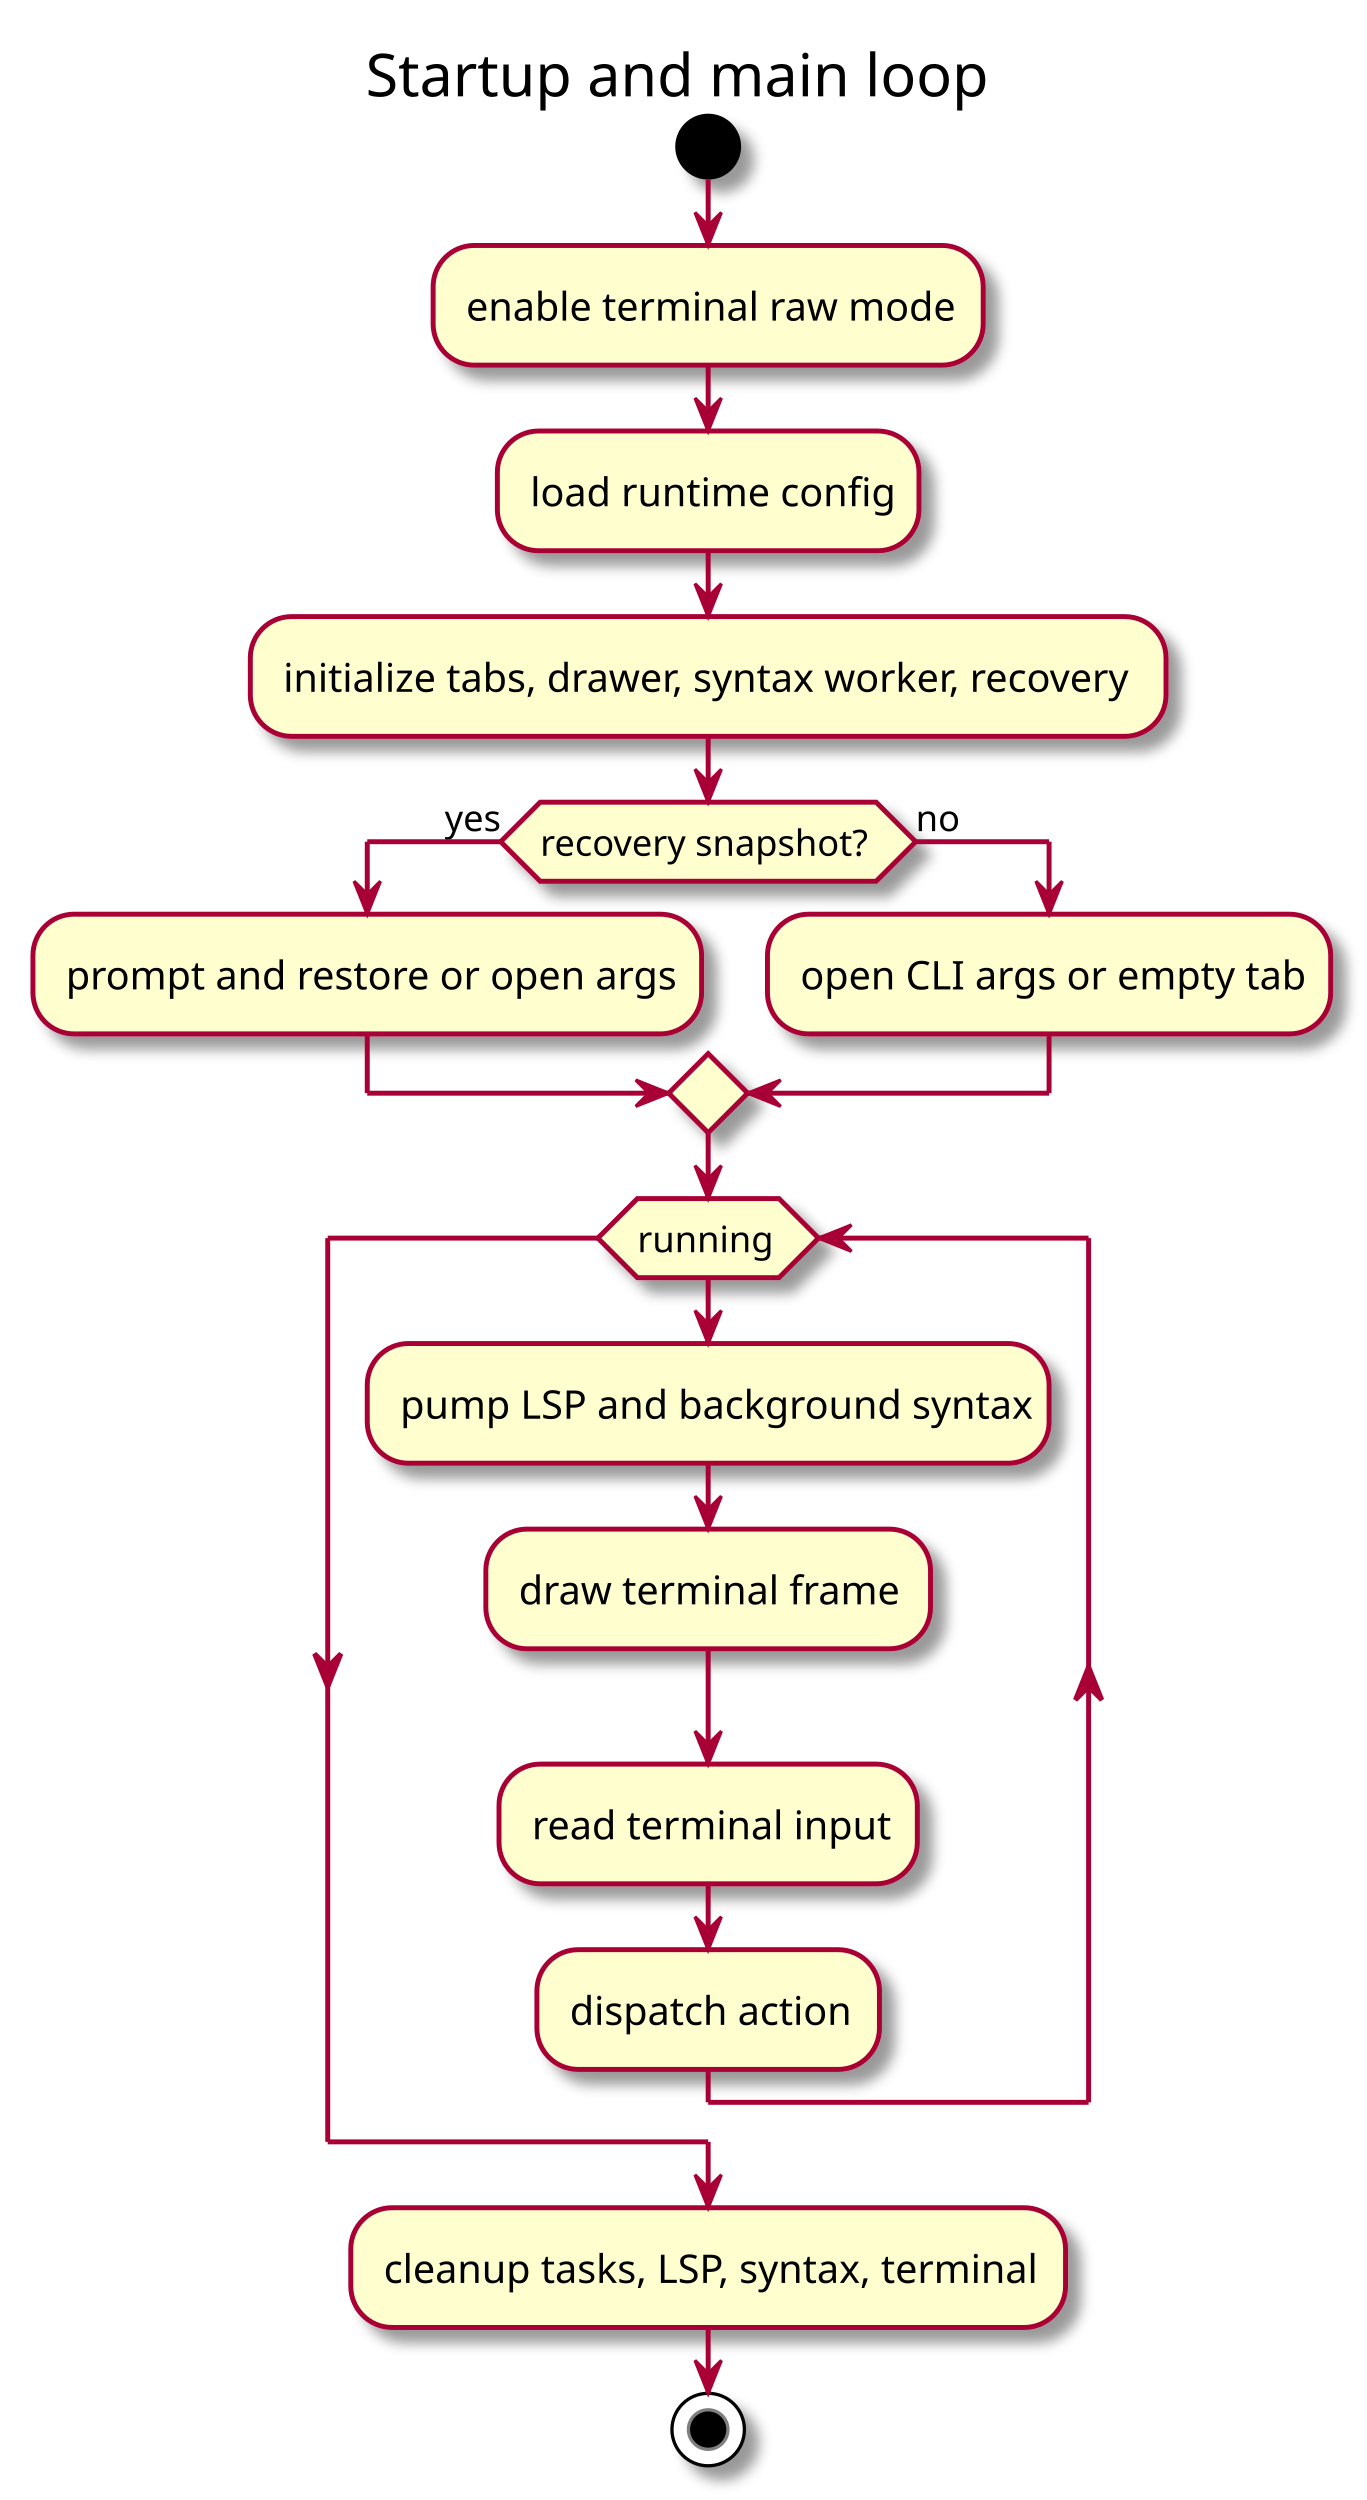
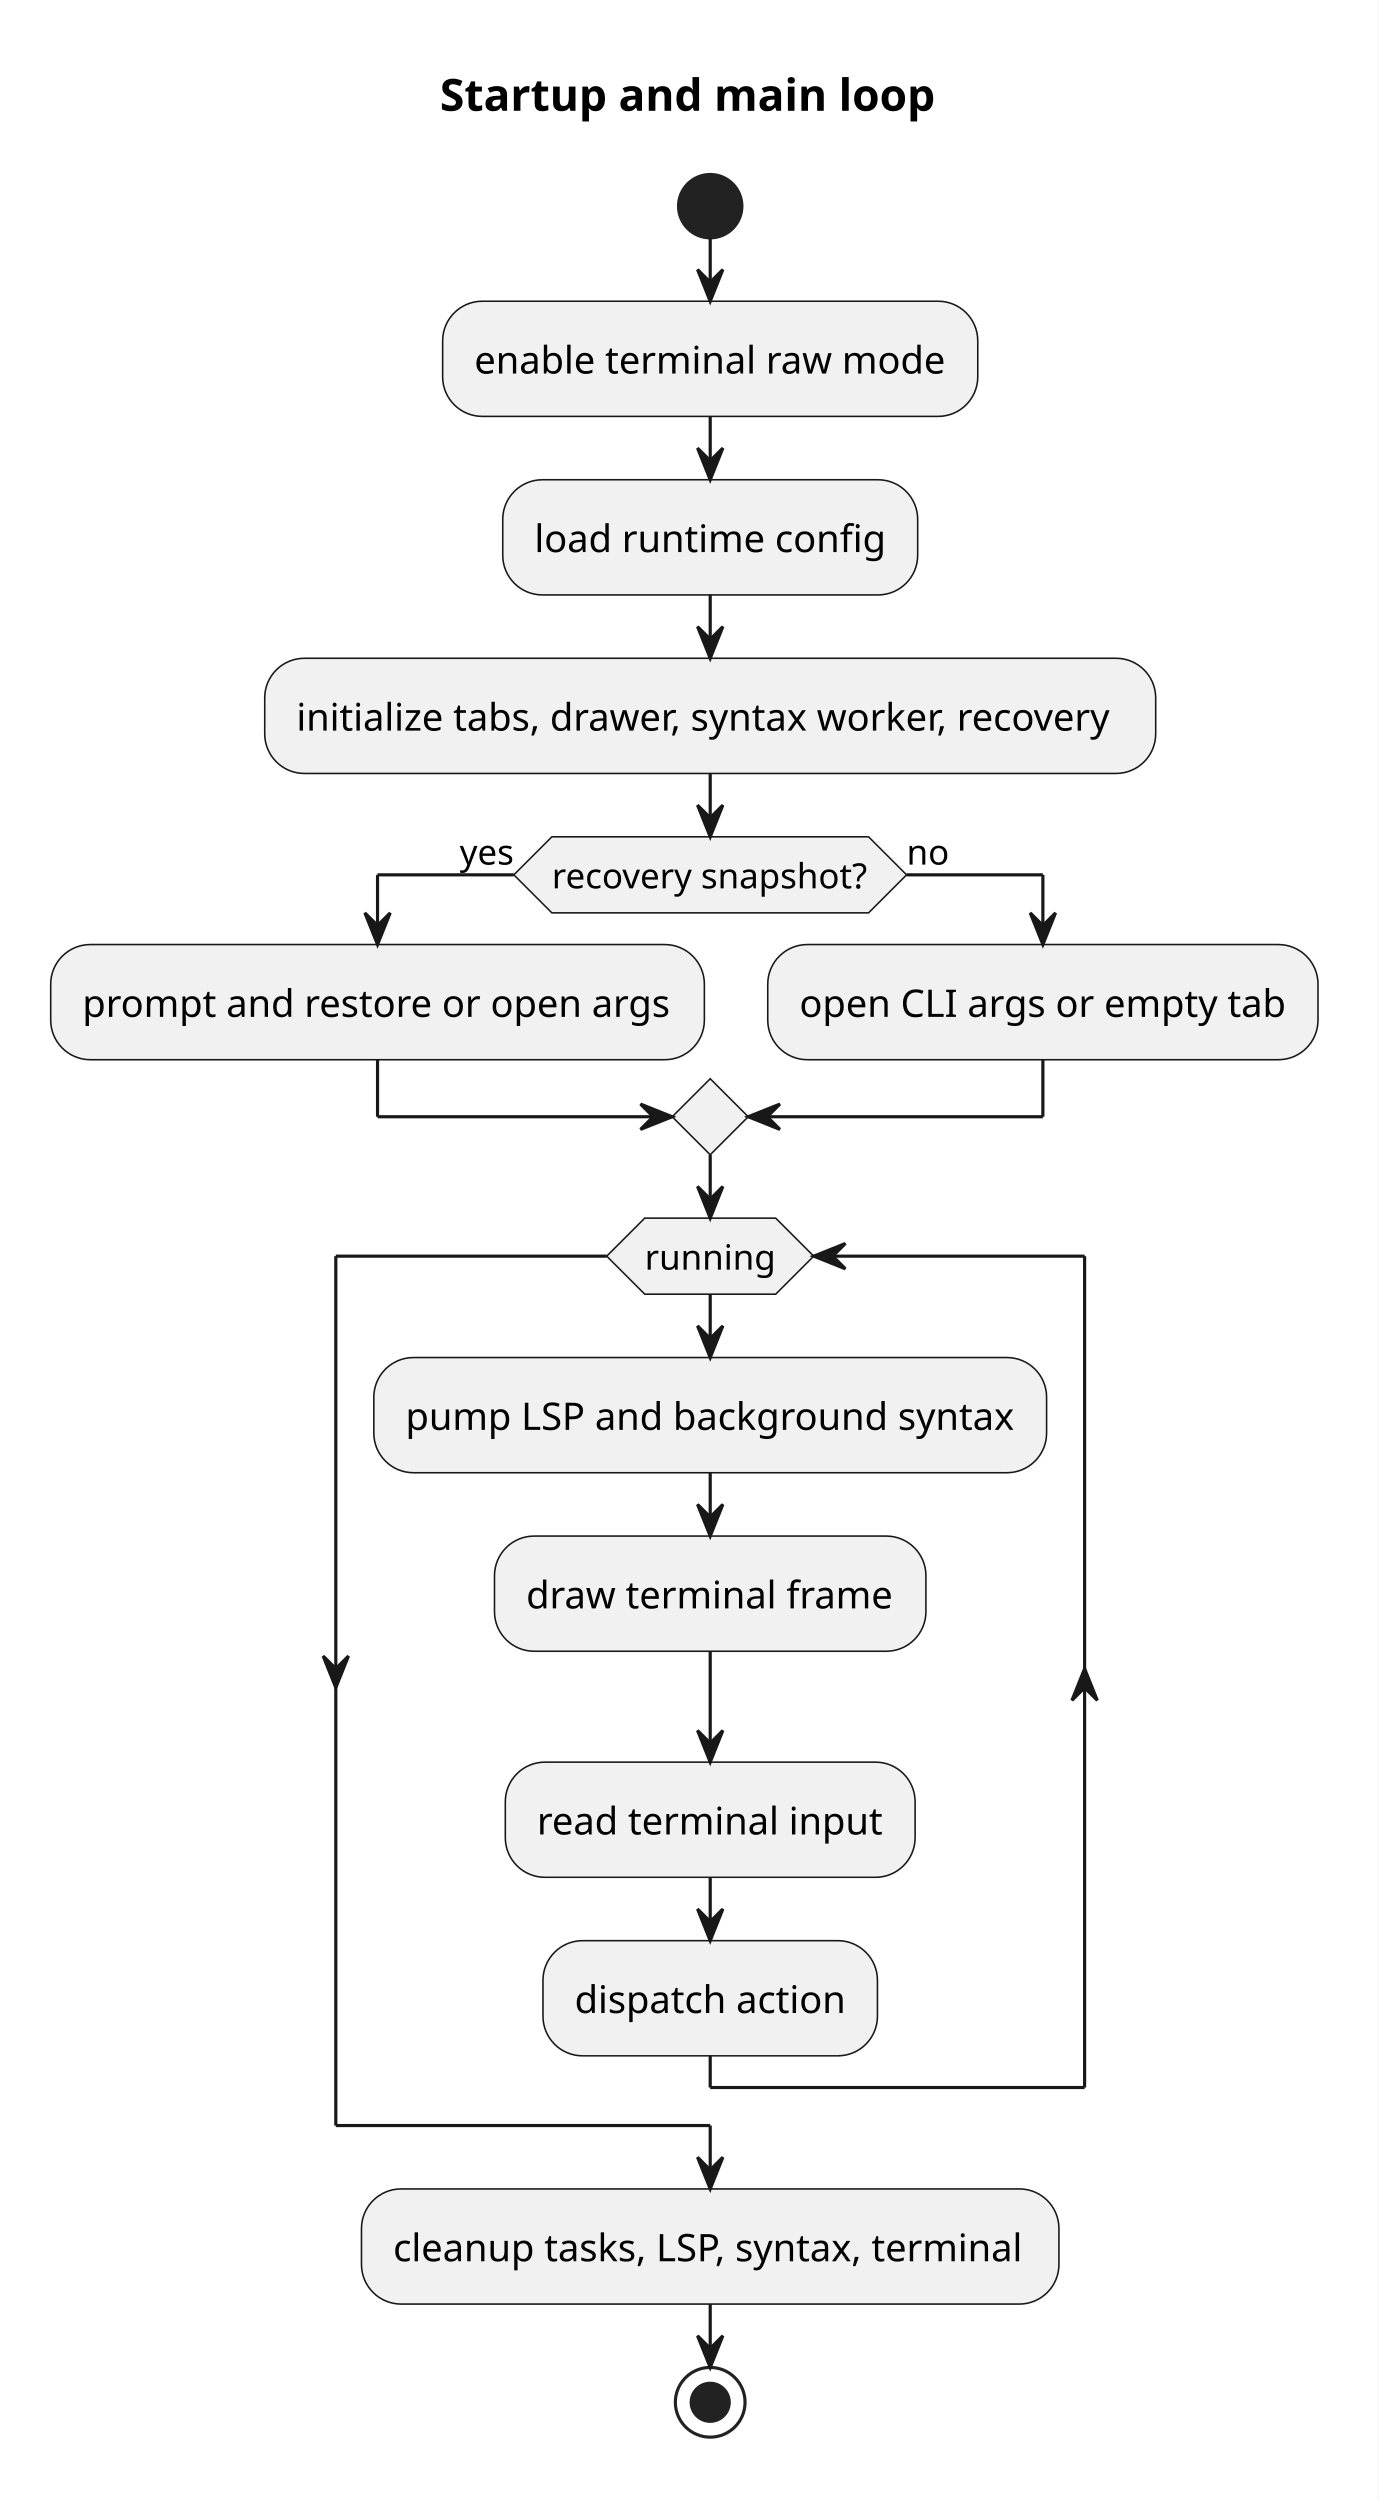
- <svg xmlns="http://www.w3.org/2000/svg" contentScriptType="application/ecmascript" contentStyleType="text/css" height="759px" preserveAspectRatio="none" style="width:415px;height:759px;" version="1.1" viewBox="0 0 415 759" width="415px" zoomAndPan="magnify">
-   <defs>
-     <filter height="300%" id="f1deozeues5ydt" width="300%" x="-1" y="-1">
-       <feGaussianBlur result="blurOut" stdDeviation="2.0" />
-       <feColorMatrix in="blurOut" result="blurOut2" type="matrix" values="0 0 0 0 0 0 0 0 0 0 0 0 0 0 0 0 0 0 .4 0" />
-       <feOffset dx="4.0" dy="4.0" in="blurOut2" result="blurOut3" />
-       <feBlend in="SourceGraphic" in2="blurOut3" mode="normal" />
-     </filter>
-   </defs>
+ <svg xmlns="http://www.w3.org/2000/svg" contentStyleType="text/css" data-diagram-type="ACTIVITY" height="789px" preserveAspectRatio="none" style="width:435px;height:789px;background:#FFFFFF;" version="1.1" viewBox="0 0 435 789" width="435px" zoomAndPan="magnify">
+   <defs />
  <rect width="100%" height="100%" fill="#FFFFFF" />
  <g>
-     <text fill="#000000" font-family="sans-serif" font-size="18" lengthAdjust="spacingAndGlyphs" textLength="191" x="111" y="29.242">Startup and main loop</text>
-     <ellipse cx="215" cy="44.516" fill="#000000" filter="url(#f1deozeues5ydt)" rx="10" ry="10" style="stroke: none; stroke-width: 1.0;" />
-     <rect fill="#FEFECE" filter="url(#f1deozeues5ydt)" height="36.344" rx="12.5" ry="12.5" style="stroke: #A80036; stroke-width: 1.5;" width="167" x="131.5" y="74.516" />
-     <text fill="#000000" font-family="sans-serif" font-size="12" lengthAdjust="spacingAndGlyphs" textLength="147" x="141.5" y="97.344">enable terminal raw mode</text>
-     <rect fill="#FEFECE" filter="url(#f1deozeues5ydt)" height="36.344" rx="12.5" ry="12.5" style="stroke: #A80036; stroke-width: 1.5;" width="128" x="151" y="130.86" />
-     <text fill="#000000" font-family="sans-serif" font-size="12" lengthAdjust="spacingAndGlyphs" textLength="108" x="161" y="153.688">load runtime config</text>
-     <rect fill="#FEFECE" filter="url(#f1deozeues5ydt)" height="36.344" rx="12.5" ry="12.5" style="stroke: #A80036; stroke-width: 1.5;" width="278" x="76" y="187.204" />
-     <text fill="#000000" font-family="sans-serif" font-size="12" lengthAdjust="spacingAndGlyphs" textLength="258" x="86" y="210.032">initialize tabs, drawer, syntax worker, recovery</text>
-     <polygon fill="#FEFECE" filter="url(#f1deozeues5ydt)" points="164,243.548,266,243.548,278,255.548,266,267.548,164,267.548,152,255.548,164,243.548" style="stroke: #A80036; stroke-width: 1.5;" />
-     <text fill="#000000" font-family="sans-serif" font-size="11" lengthAdjust="spacingAndGlyphs" textLength="102" x="164" y="259.816">recovery snapshot?</text>
-     <text fill="#000000" font-family="sans-serif" font-size="11" lengthAdjust="spacingAndGlyphs" textLength="17" x="135" y="252.325">yes</text>
-     <text fill="#000000" font-family="sans-serif" font-size="11" lengthAdjust="spacingAndGlyphs" textLength="14" x="278" y="252.325">no</text>
-     <rect fill="#FEFECE" filter="url(#f1deozeues5ydt)" height="36.344" rx="12.5" ry="12.5" style="stroke: #A80036; stroke-width: 1.5;" width="203" x="10" y="277.548" />
-     <text fill="#000000" font-family="sans-serif" font-size="12" lengthAdjust="spacingAndGlyphs" textLength="183" x="20" y="300.376">prompt and restore or open args</text>
-     <rect fill="#FEFECE" filter="url(#f1deozeues5ydt)" height="36.344" rx="12.5" ry="12.5" style="stroke: #A80036; stroke-width: 1.5;" width="171" x="233" y="277.548" />
-     <text fill="#000000" font-family="sans-serif" font-size="12" lengthAdjust="spacingAndGlyphs" textLength="151" x="243" y="300.376">open CLI args or empty tab</text>
-     <polygon fill="#FEFECE" filter="url(#f1deozeues5ydt)" points="215,319.892,227,331.892,215,343.892,203,331.892,215,319.892" style="stroke: #A80036; stroke-width: 1.5;" />
-     <rect fill="#FEFECE" filter="url(#f1deozeues5ydt)" height="36.344" rx="12.5" ry="12.5" style="stroke: #A80036; stroke-width: 1.5;" width="207" x="111.5" y="407.892" />
-     <text fill="#000000" font-family="sans-serif" font-size="12" lengthAdjust="spacingAndGlyphs" textLength="187" x="121.5" y="430.72">pump LSP and background syntax</text>
-     <rect fill="#FEFECE" filter="url(#f1deozeues5ydt)" height="36.344" rx="12.5" ry="12.5" style="stroke: #A80036; stroke-width: 1.5;" width="135" x="147.5" y="464.236" />
-     <text fill="#000000" font-family="sans-serif" font-size="12" lengthAdjust="spacingAndGlyphs" textLength="115" x="157.5" y="487.065">draw terminal frame</text>
-     <rect fill="#FEFECE" filter="url(#f1deozeues5ydt)" height="36.344" rx="12.5" ry="12.5" style="stroke: #A80036; stroke-width: 1.5;" width="127" x="151.5" y="535.581" />
-     <text fill="#000000" font-family="sans-serif" font-size="12" lengthAdjust="spacingAndGlyphs" textLength="107" x="161.5" y="558.409">read terminal input</text>
-     <rect fill="#FEFECE" filter="url(#f1deozeues5ydt)" height="36.344" rx="12.5" ry="12.5" style="stroke: #A80036; stroke-width: 1.5;" width="104" x="163" y="591.925" />
-     <text fill="#000000" font-family="sans-serif" font-size="12" lengthAdjust="spacingAndGlyphs" textLength="84" x="173" y="614.753">dispatch action</text>
-     <polygon fill="#FEFECE" filter="url(#f1deozeues5ydt)" points="193.5,363.892,236.5,363.892,248.5,375.892,236.5,387.892,193.5,387.892,181.5,375.892,193.5,363.892" style="stroke: #A80036; stroke-width: 1.5;" />
-     <text fill="#000000" font-family="sans-serif" font-size="11" lengthAdjust="spacingAndGlyphs" textLength="43" x="193.5" y="380.16">running</text>
-     <rect fill="#FEFECE" filter="url(#f1deozeues5ydt)" height="36.344" rx="12.5" ry="12.5" style="stroke: #A80036; stroke-width: 1.5;" width="217" x="106.5" y="670.269" />
-     <text fill="#000000" font-family="sans-serif" font-size="12" lengthAdjust="spacingAndGlyphs" textLength="197" x="116.5" y="693.097">cleanup tasks, LSP, syntax, terminal</text>
-     <ellipse cx="215" cy="737.613" fill="#FFFFFF" filter="url(#f1deozeues5ydt)" rx="11" ry="11" style="stroke: #000000; stroke-width: 1.0;" />
-     <ellipse cx="215" cy="737.613" fill="#000000" rx="6" ry="6" style="stroke: #7F7F7F; stroke-width: 1.0;" />
-     <line style="stroke: #A80036; stroke-width: 1.5;" x1="215" x2="215" y1="54.516" y2="74.516" />
-     <polygon fill="#A80036" points="211,64.516,215,74.516,219,64.516,215,68.516" style="stroke: #A80036; stroke-width: 1.0;" />
-     <line style="stroke: #A80036; stroke-width: 1.5;" x1="215" x2="215" y1="110.86" y2="130.86" />
-     <polygon fill="#A80036" points="211,120.86,215,130.86,219,120.86,215,124.86" style="stroke: #A80036; stroke-width: 1.0;" />
-     <line style="stroke: #A80036; stroke-width: 1.5;" x1="215" x2="215" y1="167.204" y2="187.204" />
-     <polygon fill="#A80036" points="211,177.204,215,187.204,219,177.204,215,181.204" style="stroke: #A80036; stroke-width: 1.0;" />
-     <line style="stroke: #A80036; stroke-width: 1.5;" x1="152" x2="111.5" y1="255.548" y2="255.548" />
-     <line style="stroke: #A80036; stroke-width: 1.5;" x1="111.5" x2="111.5" y1="255.548" y2="277.548" />
-     <polygon fill="#A80036" points="107.5,267.548,111.5,277.548,115.5,267.548,111.5,271.548" style="stroke: #A80036; stroke-width: 1.0;" />
-     <line style="stroke: #A80036; stroke-width: 1.5;" x1="278" x2="318.5" y1="255.548" y2="255.548" />
-     <line style="stroke: #A80036; stroke-width: 1.5;" x1="318.5" x2="318.5" y1="255.548" y2="277.548" />
-     <polygon fill="#A80036" points="314.5,267.548,318.5,277.548,322.5,267.548,318.5,271.548" style="stroke: #A80036; stroke-width: 1.0;" />
-     <line style="stroke: #A80036; stroke-width: 1.5;" x1="111.5" x2="111.5" y1="313.892" y2="331.892" />
-     <line style="stroke: #A80036; stroke-width: 1.5;" x1="111.5" x2="203" y1="331.892" y2="331.892" />
-     <polygon fill="#A80036" points="193,327.892,203,331.892,193,335.892,197,331.892" style="stroke: #A80036; stroke-width: 1.0;" />
-     <line style="stroke: #A80036; stroke-width: 1.5;" x1="318.5" x2="318.5" y1="313.892" y2="331.892" />
-     <line style="stroke: #A80036; stroke-width: 1.5;" x1="318.5" x2="227" y1="331.892" y2="331.892" />
-     <polygon fill="#A80036" points="237,327.892,227,331.892,237,335.892,233,331.892" style="stroke: #A80036; stroke-width: 1.0;" />
-     <line style="stroke: #A80036; stroke-width: 1.5;" x1="215" x2="215" y1="223.548" y2="243.548" />
-     <polygon fill="#A80036" points="211,233.548,215,243.548,219,233.548,215,237.548" style="stroke: #A80036; stroke-width: 1.0;" />
-     <line style="stroke: #A80036; stroke-width: 1.5;" x1="215" x2="215" y1="444.236" y2="464.236" />
-     <polygon fill="#A80036" points="211,454.236,215,464.236,219,454.236,215,458.236" style="stroke: #A80036; stroke-width: 1.0;" />
-     <line style="stroke: #A80036; stroke-width: 1.5;" x1="215" x2="215" y1="500.58" y2="535.581" />
-     <polygon fill="#A80036" points="211,525.581,215,535.581,219,525.581,215,529.581" style="stroke: #A80036; stroke-width: 1.0;" />
-     <line style="stroke: #A80036; stroke-width: 1.5;" x1="215" x2="215" y1="571.925" y2="591.925" />
-     <polygon fill="#A80036" points="211,581.925,215,591.925,219,581.925,215,585.925" style="stroke: #A80036; stroke-width: 1.0;" />
-     <line style="stroke: #A80036; stroke-width: 1.5;" x1="215" x2="215" y1="387.892" y2="407.892" />
-     <polygon fill="#A80036" points="211,397.892,215,407.892,219,397.892,215,401.892" style="stroke: #A80036; stroke-width: 1.0;" />
-     <line style="stroke: #A80036; stroke-width: 1.5;" x1="215" x2="215" y1="628.269" y2="638.269" />
-     <line style="stroke: #A80036; stroke-width: 1.5;" x1="215" x2="330.5" y1="638.269" y2="638.269" />
-     <polygon fill="#A80036" points="326.5,516.081,330.5,506.08,334.5,516.081,330.5,512.081" style="stroke: #A80036; stroke-width: 1.5;" />
-     <line style="stroke: #A80036; stroke-width: 1.5;" x1="330.5" x2="330.5" y1="375.892" y2="638.269" />
-     <line style="stroke: #A80036; stroke-width: 1.5;" x1="330.5" x2="248.5" y1="375.892" y2="375.892" />
-     <polygon fill="#A80036" points="258.5,371.892,248.5,375.892,258.5,379.892,254.5,375.892" style="stroke: #A80036; stroke-width: 1.0;" />
-     <line style="stroke: #A80036; stroke-width: 1.5;" x1="181.5" x2="99.5" y1="375.892" y2="375.892" />
-     <polygon fill="#A80036" points="95.5,502.08,99.5,512.081,103.5,502.08,99.5,506.08" style="stroke: #A80036; stroke-width: 1.5;" />
-     <line style="stroke: #A80036; stroke-width: 1.5;" x1="99.5" x2="99.5" y1="375.892" y2="650.269" />
-     <line style="stroke: #A80036; stroke-width: 1.5;" x1="99.5" x2="215" y1="650.269" y2="650.269" />
-     <line style="stroke: #A80036; stroke-width: 1.5;" x1="215" x2="215" y1="650.269" y2="670.269" />
-     <polygon fill="#A80036" points="211,660.269,215,670.269,219,660.269,215,664.269" style="stroke: #A80036; stroke-width: 1.0;" />
-     <line style="stroke: #A80036; stroke-width: 1.5;" x1="215" x2="215" y1="343.892" y2="363.892" />
-     <polygon fill="#A80036" points="211,353.892,215,363.892,219,353.892,215,357.892" style="stroke: #A80036; stroke-width: 1.0;" />
-     <line style="stroke: #A80036; stroke-width: 1.5;" x1="215" x2="215" y1="706.613" y2="726.613" />
-     <polygon fill="#A80036" points="211,716.613,215,726.613,219,716.613,215,720.613" style="stroke: #A80036; stroke-width: 1.0;" />
+     <g class="title" data-source-line="2">
+       <text fill="#000000" font-family="sans-serif" font-size="14" font-weight="700" lengthAdjust="spacing" textLength="156.309" x="138.827" y="34.966">Startup and main loop</text>
+     </g>
+     <ellipse cx="224.141" cy="65.068" fill="#222222" rx="10" ry="10" style="stroke:#222222;stroke-width:1;" />
+     <rect fill="#F1F1F1" height="36.344" rx="12.5" ry="12.5" style="stroke:#181818;stroke-width:0.5;" width="168.885" x="139.699" y="95.068" />
+     <text fill="#000000" font-family="sans-serif" font-size="12" lengthAdjust="spacing" textLength="148.885" x="149.699" y="117.896">enable terminal raw mode</text>
+     <rect fill="#F1F1F1" height="36.344" rx="12.5" ry="12.5" style="stroke:#181818;stroke-width:0.5;" width="130.953" x="158.665" y="151.412" />
+     <text fill="#000000" font-family="sans-serif" font-size="12" lengthAdjust="spacing" textLength="110.953" x="168.665" y="174.24">load runtime config</text>
+     <rect fill="#F1F1F1" height="36.344" rx="12.5" ry="12.5" style="stroke:#181818;stroke-width:0.5;" width="281.194" x="83.544" y="207.756" />
+     <text fill="#000000" font-family="sans-serif" font-size="12" lengthAdjust="spacing" textLength="261.194" x="93.544" y="230.584">initialize tabs, drawer, syntax worker, recovery</text>
+     <polygon fill="#F1F1F1" points="174.163,264.1,274.119,264.1,286.119,276.1,274.119,288.1,174.163,288.1,162.163,276.1,174.163,264.1" style="stroke:#181818;stroke-width:0.5;" />
+     <text fill="#000000" font-family="sans-serif" font-size="11" lengthAdjust="spacing" textLength="99.956" x="174.163" y="280.368">recovery snapshot?</text>
+     <text fill="#000000" font-family="sans-serif" font-size="11" lengthAdjust="spacing" textLength="17.083" x="145.08" y="272.877">yes</text>
+     <text fill="#000000" font-family="sans-serif" font-size="11" lengthAdjust="spacing" textLength="13.453" x="286.119" y="272.877">no</text>
+     <rect fill="#F1F1F1" height="36.344" rx="12.5" ry="12.5" style="stroke:#181818;stroke-width:0.5;" width="206.301" x="16" y="298.1" />
+     <text fill="#000000" font-family="sans-serif" font-size="12" lengthAdjust="spacing" textLength="186.301" x="26" y="320.928">prompt and restore or open args</text>
+     <rect fill="#F1F1F1" height="36.344" rx="12.5" ry="12.5" style="stroke:#181818;stroke-width:0.5;" width="173.661" x="242.301" y="298.1" />
+     <text fill="#000000" font-family="sans-serif" font-size="12" lengthAdjust="spacing" textLength="153.661" x="252.301" y="320.928">open CLI args or empty tab</text>
+     <polygon fill="#F1F1F1" points="224.141,340.444,236.141,352.444,224.141,364.444,212.141,352.444,224.141,340.444" style="stroke:#181818;stroke-width:0.5;" />
+     <rect fill="#F1F1F1" height="36.344" rx="12.5" ry="12.5" style="stroke:#181818;stroke-width:0.5;" width="212.325" x="117.979" y="428.444" />
+     <text fill="#000000" font-family="sans-serif" font-size="12" lengthAdjust="spacing" textLength="192.325" x="127.979" y="451.272">pump LSP and background syntax</text>
+     <rect fill="#F1F1F1" height="36.344" rx="12.5" ry="12.5" style="stroke:#181818;stroke-width:0.5;" width="136.161" x="156.061" y="484.788" />
+     <text fill="#000000" font-family="sans-serif" font-size="12" lengthAdjust="spacing" textLength="116.161" x="166.061" y="507.617">draw terminal frame</text>
+     <rect fill="#F1F1F1" height="36.344" rx="12.5" ry="12.5" style="stroke:#181818;stroke-width:0.5;" width="129.333" x="159.475" y="556.133" />
+     <text fill="#000000" font-family="sans-serif" font-size="12" lengthAdjust="spacing" textLength="109.333" x="169.475" y="578.961">read terminal input</text>
+     <rect fill="#F1F1F1" height="36.344" rx="12.5" ry="12.5" style="stroke:#181818;stroke-width:0.5;" width="105.561" x="171.361" y="612.477" />
+     <text fill="#000000" font-family="sans-serif" font-size="12" lengthAdjust="spacing" textLength="85.561" x="181.361" y="635.305">dispatch action</text>
+     <polygon fill="#F1F1F1" points="203.472,384.444,244.81,384.444,256.81,396.444,244.81,408.444,203.472,408.444,191.472,396.444,203.472,384.444" style="stroke:#181818;stroke-width:0.5;" />
+     <text fill="#000000" font-family="sans-serif" font-size="11" lengthAdjust="spacing" textLength="41.338" x="203.472" y="400.712">running</text>
+     <rect fill="#F1F1F1" height="36.344" rx="12.5" ry="12.5" style="stroke:#181818;stroke-width:0.5;" width="220.113" x="114.085" y="690.821" />
+     <text fill="#000000" font-family="sans-serif" font-size="12" lengthAdjust="spacing" textLength="200.113" x="124.085" y="713.649">cleanup tasks, LSP, syntax, terminal</text>
+     <ellipse cx="224.141" cy="758.165" fill="none" rx="11" ry="11" style="stroke:#222222;stroke-width:1;" />
+     <ellipse cx="224.141" cy="758.165" fill="#222222" rx="6" ry="6" style="stroke:#222222;stroke-width:1;" />
+     <line style="stroke:#181818;stroke-width:1;" x1="224.141" x2="224.141" y1="75.068" y2="95.068" />
+     <polygon fill="#181818" points="220.141,85.068,224.141,95.068,228.141,85.068,224.141,89.068" style="stroke:#181818;stroke-width:1;" />
+     <line style="stroke:#181818;stroke-width:1;" x1="224.141" x2="224.141" y1="131.412" y2="151.412" />
+     <polygon fill="#181818" points="220.141,141.412,224.141,151.412,228.141,141.412,224.141,145.412" style="stroke:#181818;stroke-width:1;" />
+     <line style="stroke:#181818;stroke-width:1;" x1="224.141" x2="224.141" y1="187.756" y2="207.756" />
+     <polygon fill="#181818" points="220.141,197.756,224.141,207.756,228.141,197.756,224.141,201.756" style="stroke:#181818;stroke-width:1;" />
+     <line style="stroke:#181818;stroke-width:1;" x1="162.163" x2="119.151" y1="276.1" y2="276.1" />
+     <line style="stroke:#181818;stroke-width:1;" x1="119.151" x2="119.151" y1="276.1" y2="298.1" />
+     <polygon fill="#181818" points="115.151,288.1,119.151,298.1,123.151,288.1,119.151,292.1" style="stroke:#181818;stroke-width:1;" />
+     <line style="stroke:#181818;stroke-width:1;" x1="286.119" x2="329.132" y1="276.1" y2="276.1" />
+     <line style="stroke:#181818;stroke-width:1;" x1="329.132" x2="329.132" y1="276.1" y2="298.1" />
+     <polygon fill="#181818" points="325.132,288.1,329.132,298.1,333.132,288.1,329.132,292.1" style="stroke:#181818;stroke-width:1;" />
+     <line style="stroke:#181818;stroke-width:1;" x1="119.151" x2="119.151" y1="334.444" y2="352.444" />
+     <line style="stroke:#181818;stroke-width:1;" x1="119.151" x2="212.141" y1="352.444" y2="352.444" />
+     <polygon fill="#181818" points="202.141,348.444,212.141,352.444,202.141,356.444,206.141,352.444" style="stroke:#181818;stroke-width:1;" />
+     <line style="stroke:#181818;stroke-width:1;" x1="329.132" x2="329.132" y1="334.444" y2="352.444" />
+     <line style="stroke:#181818;stroke-width:1;" x1="329.132" x2="236.141" y1="352.444" y2="352.444" />
+     <polygon fill="#181818" points="246.141,348.444,236.141,352.444,246.141,356.444,242.141,352.444" style="stroke:#181818;stroke-width:1;" />
+     <line style="stroke:#181818;stroke-width:1;" x1="224.141" x2="224.141" y1="244.1" y2="264.1" />
+     <polygon fill="#181818" points="220.141,254.1,224.141,264.1,228.141,254.1,224.141,258.1" style="stroke:#181818;stroke-width:1;" />
+     <line style="stroke:#181818;stroke-width:1;" x1="224.141" x2="224.141" y1="464.788" y2="484.788" />
+     <polygon fill="#181818" points="220.141,474.788,224.141,484.788,228.141,474.788,224.141,478.788" style="stroke:#181818;stroke-width:1;" />
+     <line style="stroke:#181818;stroke-width:1;" x1="224.141" x2="224.141" y1="521.133" y2="556.133" />
+     <polygon fill="#181818" points="220.141,546.133,224.141,556.133,228.141,546.133,224.141,550.133" style="stroke:#181818;stroke-width:1;" />
+     <line style="stroke:#181818;stroke-width:1;" x1="224.141" x2="224.141" y1="592.477" y2="612.477" />
+     <polygon fill="#181818" points="220.141,602.477,224.141,612.477,228.141,602.477,224.141,606.477" style="stroke:#181818;stroke-width:1;" />
+     <line style="stroke:#181818;stroke-width:1;" x1="224.141" x2="224.141" y1="408.444" y2="428.444" />
+     <polygon fill="#181818" points="220.141,418.444,224.141,428.444,228.141,418.444,224.141,422.444" style="stroke:#181818;stroke-width:1;" />
+     <line style="stroke:#181818;stroke-width:1;" x1="224.141" x2="224.141" y1="648.821" y2="658.821" />
+     <line style="stroke:#181818;stroke-width:1;" x1="224.141" x2="342.304" y1="658.821" y2="658.821" />
+     <polygon fill="#181818" points="338.304,536.633,342.304,526.633,346.304,536.633,342.304,532.633" style="stroke:#181818;stroke-width:1;" />
+     <line style="stroke:#181818;stroke-width:1;" x1="342.304" x2="342.304" y1="396.444" y2="658.821" />
+     <line style="stroke:#181818;stroke-width:1;" x1="342.304" x2="256.81" y1="396.444" y2="396.444" />
+     <polygon fill="#181818" points="266.81,392.444,256.81,396.444,266.81,400.444,262.81,396.444" style="stroke:#181818;stroke-width:1;" />
+     <line style="stroke:#181818;stroke-width:1;" x1="191.472" x2="105.979" y1="396.444" y2="396.444" />
+     <polygon fill="#181818" points="101.979,522.633,105.979,532.633,109.979,522.633,105.979,526.633" style="stroke:#181818;stroke-width:1;" />
+     <line style="stroke:#181818;stroke-width:1;" x1="105.979" x2="105.979" y1="396.444" y2="670.821" />
+     <line style="stroke:#181818;stroke-width:1;" x1="105.979" x2="224.141" y1="670.821" y2="670.821" />
+     <line style="stroke:#181818;stroke-width:1;" x1="224.141" x2="224.141" y1="670.821" y2="690.821" />
+     <polygon fill="#181818" points="220.141,680.821,224.141,690.821,228.141,680.821,224.141,684.821" style="stroke:#181818;stroke-width:1;" />
+     <line style="stroke:#181818;stroke-width:1;" x1="224.141" x2="224.141" y1="364.444" y2="384.444" />
+     <polygon fill="#181818" points="220.141,374.444,224.141,384.444,228.141,374.444,224.141,378.444" style="stroke:#181818;stroke-width:1;" />
+     <line style="stroke:#181818;stroke-width:1;" x1="224.141" x2="224.141" y1="727.165" y2="747.165" />
+     <polygon fill="#181818" points="220.141,737.165,224.141,747.165,228.141,737.165,224.141,741.165" style="stroke:#181818;stroke-width:1;" />
  </g>
</svg>
